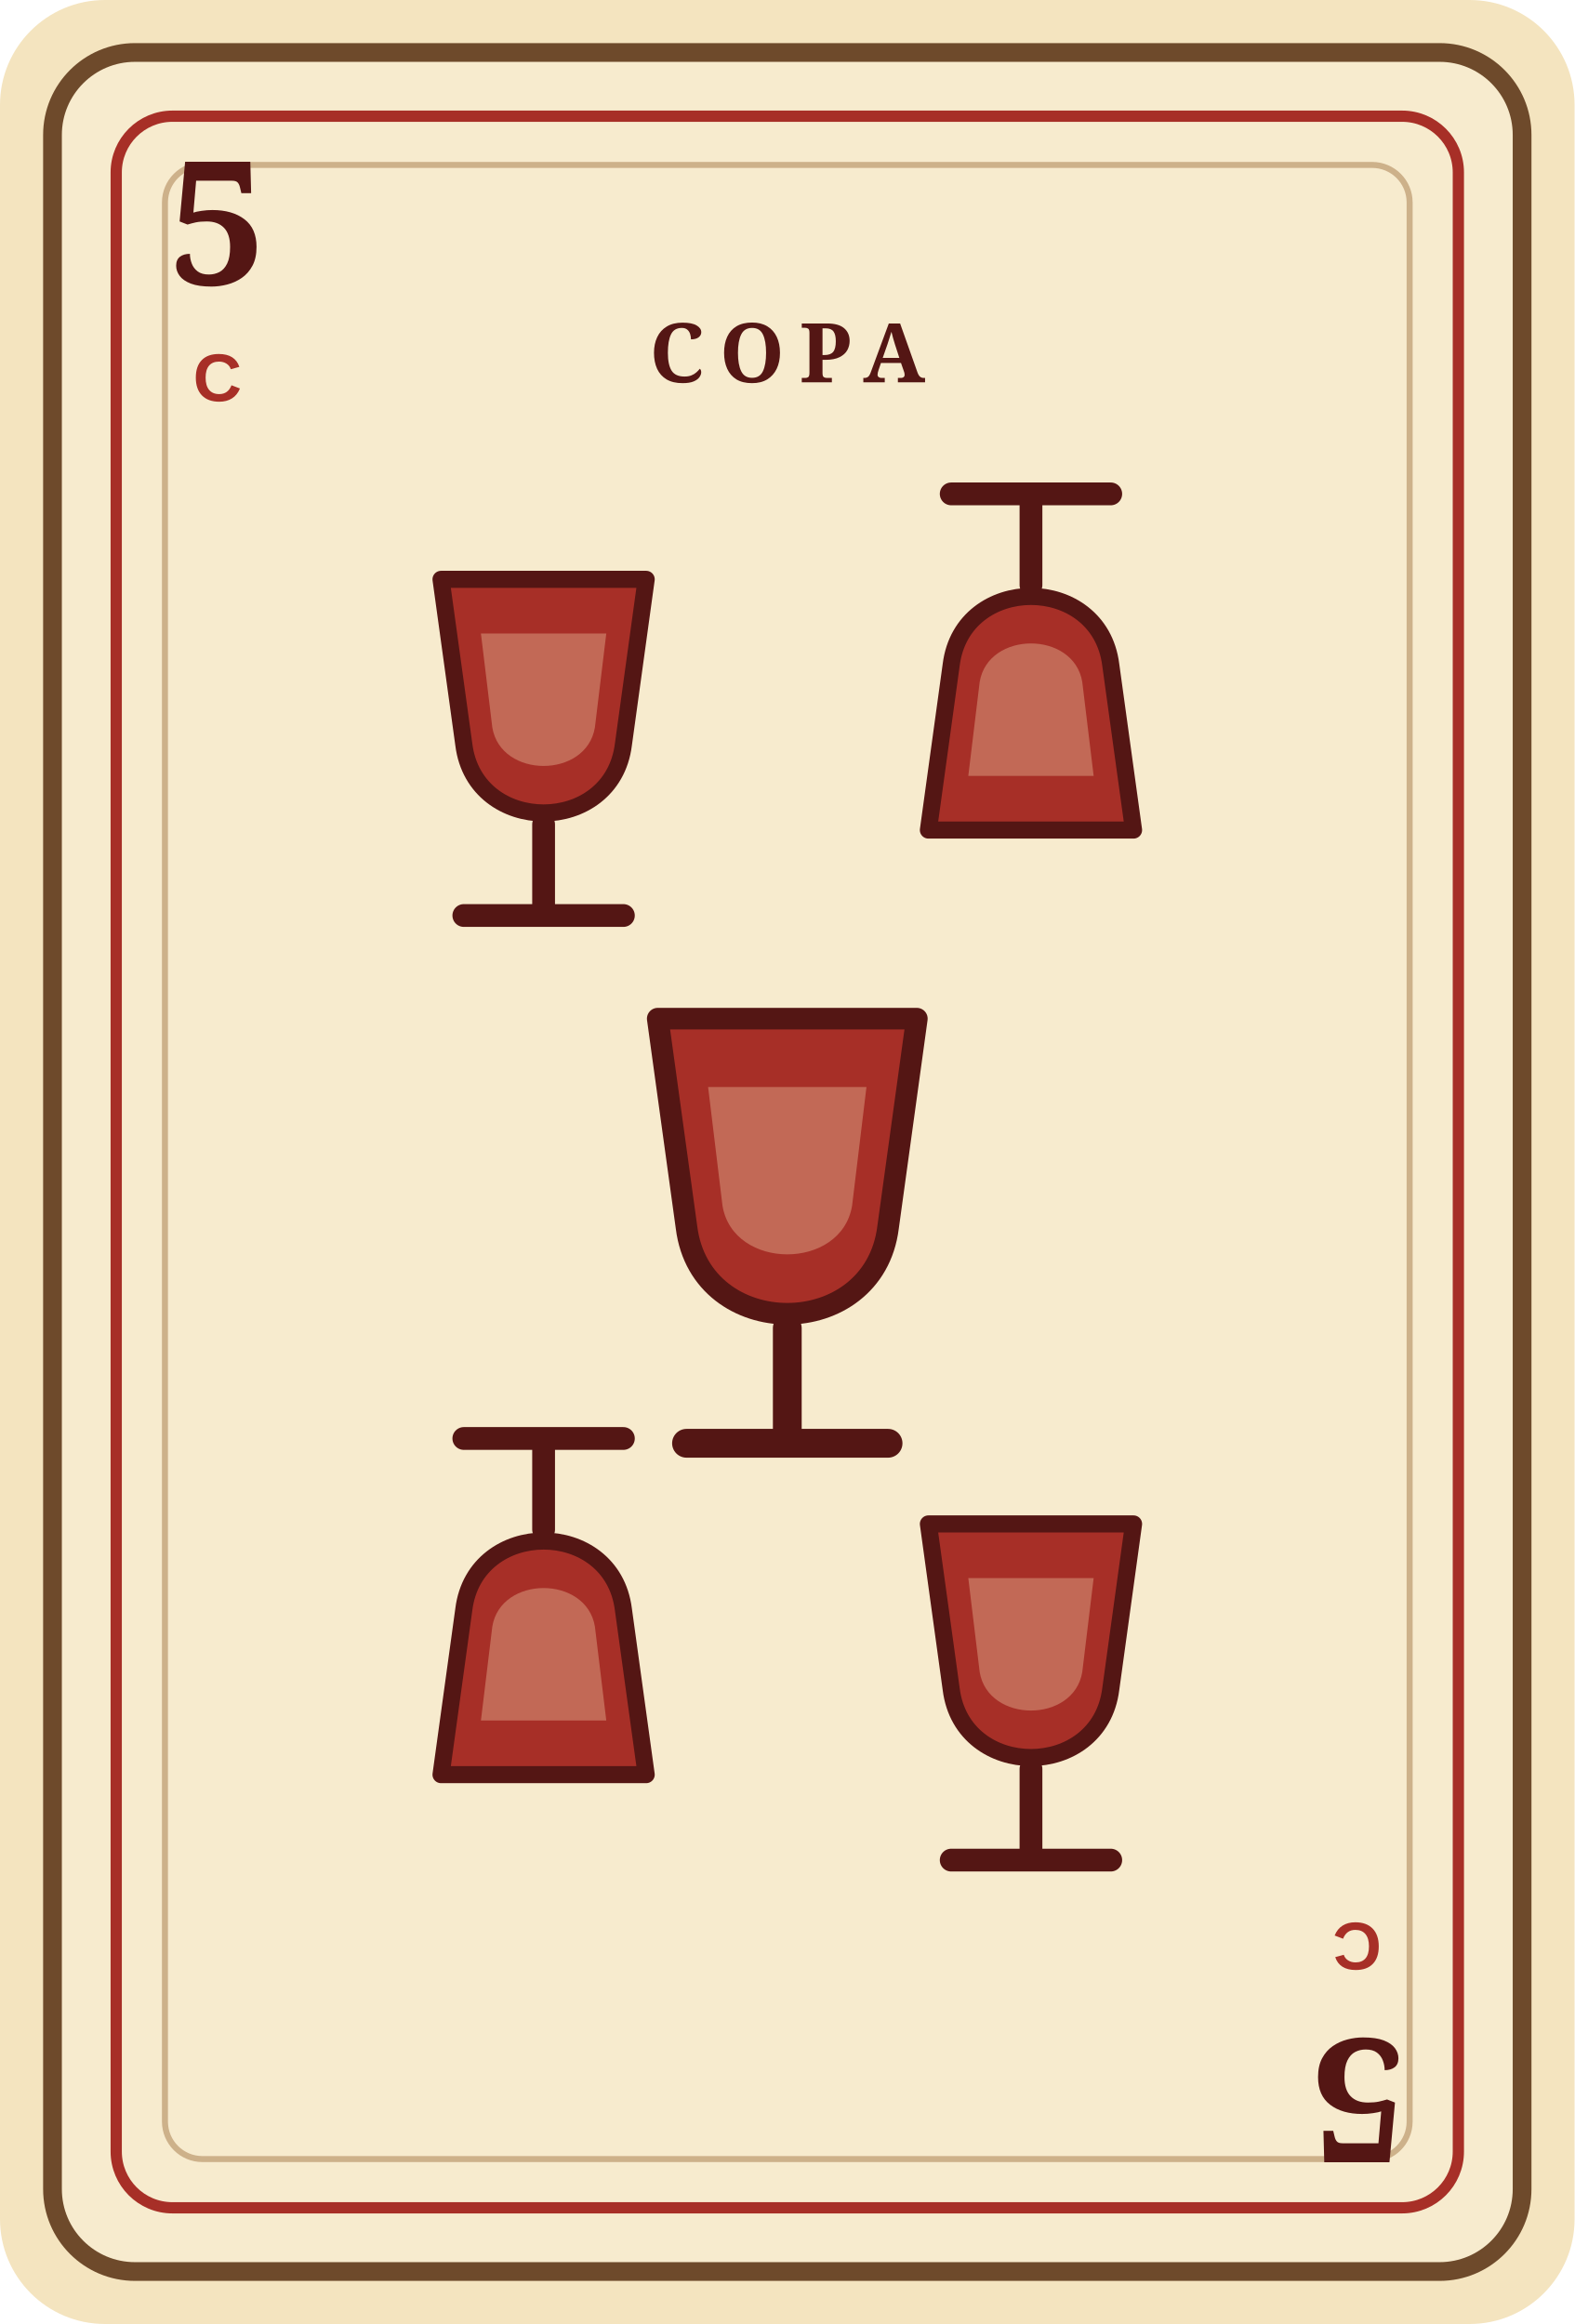
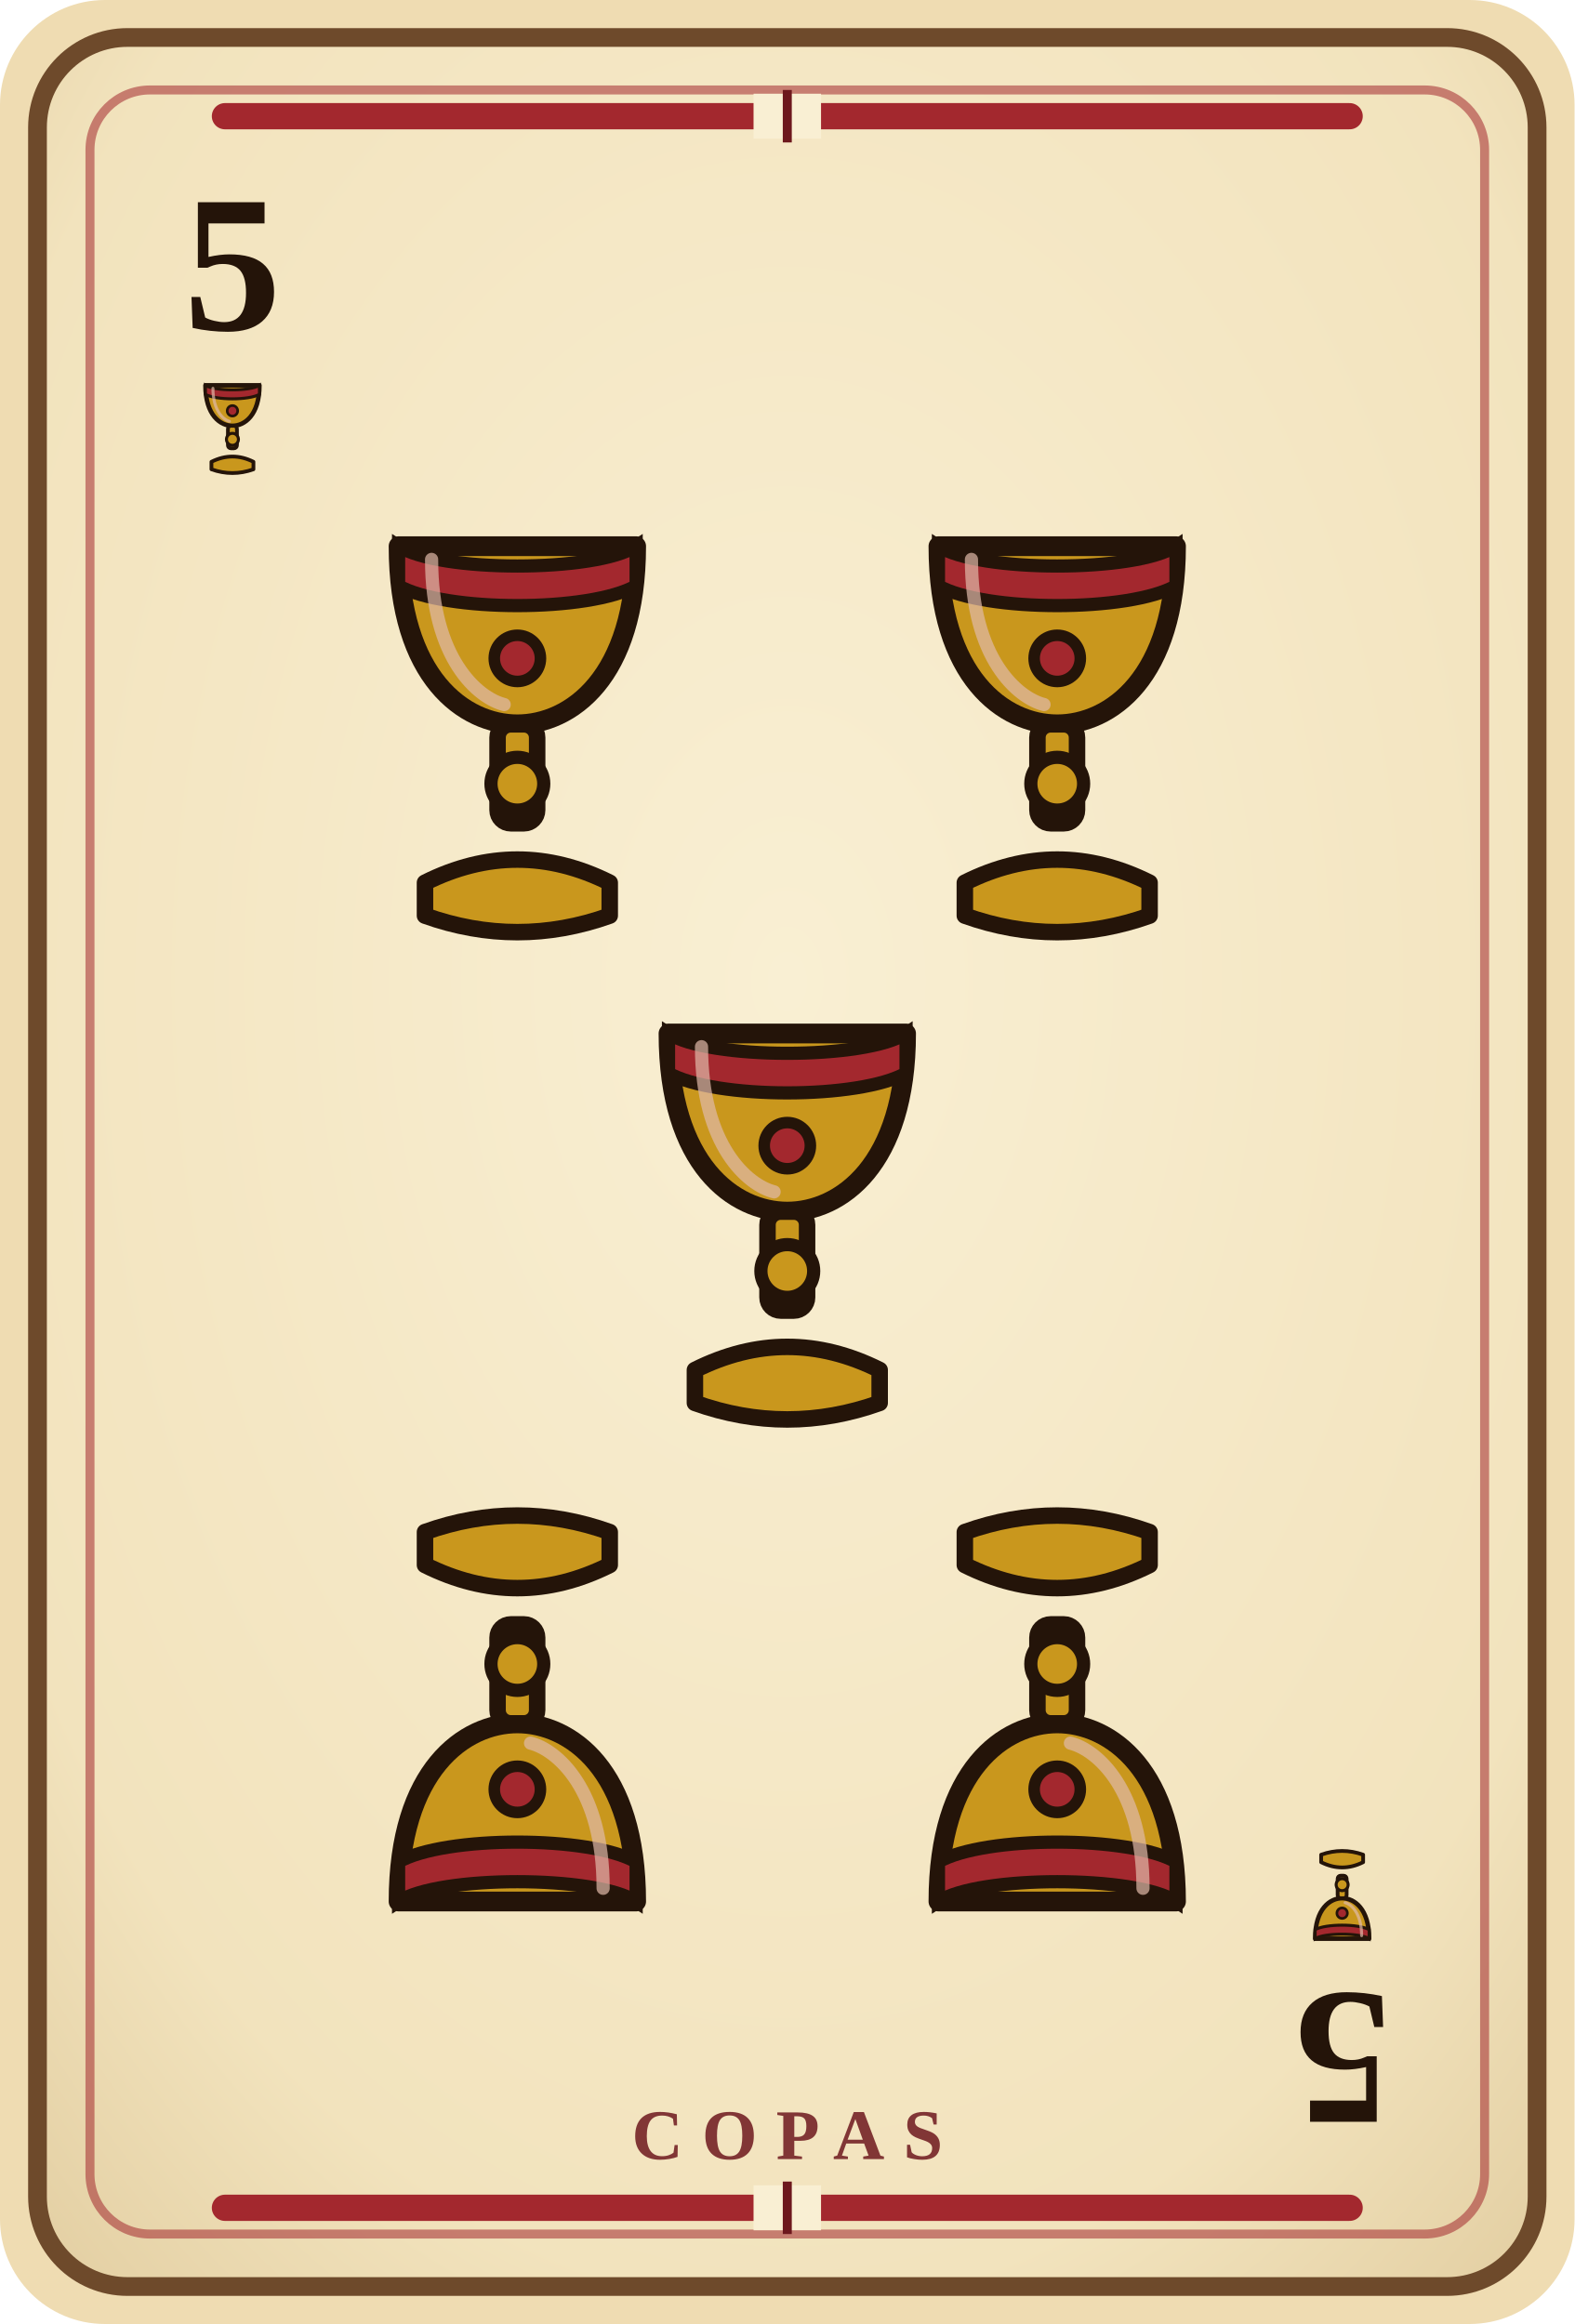
- <svg xmlns="http://www.w3.org/2000/svg" width="420" height="620" viewBox="0 0 420 620" role="img" aria-label="5 de COPA">
-   <rect width="420" height="620" rx="28" fill="#f4e4bf" />
-   <rect x="14" y="14" width="392" height="592" rx="22" fill="#f7ebce" stroke="#6e4a2b" stroke-width="5" />
-   <rect x="31" y="31" width="358" height="558" rx="15" fill="none" stroke="#a72f27" stroke-width="3" />
-   <rect x="44" y="44" width="332" height="532" rx="10" fill="none" stroke="#9f7040" stroke-width="1.6" opacity="0.48" />
-   <g transform="translate(58 76) rotate(0)">
-     <text x="0" y="0" text-anchor="middle" font-family="Georgia, serif" font-size="46" font-weight="800" fill="#541614">5</text>
-     <text x="0" y="31" text-anchor="middle" font-family="Arial, sans-serif" font-size="18" font-weight="900" fill="#a72f27">C</text>
-   </g>
-   <g transform="translate(362 544) rotate(180)">
-     <text x="0" y="0" text-anchor="middle" font-family="Georgia, serif" font-size="46" font-weight="800" fill="#541614">5</text>
-     <text x="0" y="31" text-anchor="middle" font-family="Arial, sans-serif" font-size="18" font-weight="900" fill="#a72f27">C</text>
-   </g>
-   <text x="210" y="102" text-anchor="middle" font-family="Georgia, serif" font-size="22" font-weight="700" letter-spacing="4" fill="#541614">COPA</text>
-   <g>
-     <g transform="translate(145 188) rotate(0) scale(0.76)">
-       <path d="M-36-44H36L28 14C24 46-24 46-28 14Z" fill="#a72f27" stroke="#541614" stroke-width="6" stroke-linejoin="round" />
-       <path d="M-22-25H22L18 8C15 26-15 26-18 8Z" fill="#eec7a4" opacity="0.38" />
-       <path d="M0 42V74M-28 74H28" stroke="#541614" stroke-width="8" stroke-linecap="round" />
-     </g>
-     <g transform="translate(275 188) rotate(180) scale(0.76)">
-       <path d="M-36-44H36L28 14C24 46-24 46-28 14Z" fill="#a72f27" stroke="#541614" stroke-width="6" stroke-linejoin="round" />
-       <path d="M-22-25H22L18 8C15 26-15 26-18 8Z" fill="#eec7a4" opacity="0.38" />
-       <path d="M0 42V74M-28 74H28" stroke="#541614" stroke-width="8" stroke-linecap="round" />
-     </g>
-     <g transform="translate(210 314) rotate(0) scale(0.96)">
-       <path d="M-36-44H36L28 14C24 46-24 46-28 14Z" fill="#a72f27" stroke="#541614" stroke-width="6" stroke-linejoin="round" />
-       <path d="M-22-25H22L18 8C15 26-15 26-18 8Z" fill="#eec7a4" opacity="0.38" />
-       <path d="M0 42V74M-28 74H28" stroke="#541614" stroke-width="8" stroke-linecap="round" />
-     </g>
-     <g transform="translate(145 440) rotate(180) scale(0.76)">
-       <path d="M-36-44H36L28 14C24 46-24 46-28 14Z" fill="#a72f27" stroke="#541614" stroke-width="6" stroke-linejoin="round" />
-       <path d="M-22-25H22L18 8C15 26-15 26-18 8Z" fill="#eec7a4" opacity="0.38" />
-       <path d="M0 42V74M-28 74H28" stroke="#541614" stroke-width="8" stroke-linecap="round" />
-     </g>
-     <g transform="translate(275 440) rotate(0) scale(0.76)">
-       <path d="M-36-44H36L28 14C24 46-24 46-28 14Z" fill="#a72f27" stroke="#541614" stroke-width="6" stroke-linejoin="round" />
-       <path d="M-22-25H22L18 8C15 26-15 26-18 8Z" fill="#eec7a4" opacity="0.38" />
-       <path d="M0 42V74M-28 74H28" stroke="#541614" stroke-width="8" stroke-linecap="round" />
+ <svg xmlns="http://www.w3.org/2000/svg" width="420" height="620" viewBox="0 0 420 620" role="img" aria-label="5 de COPAS">
+   <defs>
+     <radialGradient id="paper" cx="50%" cy="42%" r="75%">
+       <stop offset="0%" stop-color="#f9efd3" />
+       <stop offset="78%" stop-color="#f2e3bd" />
+       <stop offset="100%" stop-color="#e4d0a4" />
+     </radialGradient>
+   </defs>
+   <rect width="420" height="620" rx="28" fill="#efdcb2" />
+   <rect x="10" y="10" width="400" height="600" rx="24" fill="url(#paper)" stroke="#6e4a2b" stroke-width="5" />
+   <rect x="24" y="24" width="372" height="572" rx="16" fill="none" stroke="#a3282e" stroke-width="2.4" opacity="0.55" />
+   <path d="M60,31 H360 M60,589 H360" stroke="#a3282e" stroke-width="7" stroke-linecap="round" />
+   <rect x="201.0" y="25" width="18" height="12" fill="#f9efd3" />
+   <path d="M210.0,24 L210.0,38" stroke="#6d181d" stroke-width="2.4" />
+   <rect x="201.0" y="583" width="18" height="12" fill="#f9efd3" />
+   <path d="M210.0,582 L210.0,596" stroke="#6d181d" stroke-width="2.4" />
+   <g transform="translate(62 88) rotate(0)">
+     <text x="0" y="0" text-anchor="middle" font-family="Georgia, 'Times New Roman', serif" font-size="52" font-weight="700" fill="#241409">5</text>
+     <g transform="translate(0 26) rotate(0) scale(0.2)">
+       <path d="M-36,-56 C-36,-16 -16,-2 0,-2 C16,-2 36,-16 36,-56 Z" fill="#c9971d" stroke="#241409" stroke-width="6" stroke-linejoin="round" />
+       <path d="M-36,-56 C-24,-48 24,-48 36,-56 L36,-44 C22,-36 -22,-36 -36,-44 Z" fill="#a3282e" stroke="#241409" stroke-width="4" />
+       <circle cx="0" cy="-22" r="7" fill="#a3282e" stroke="#241409" stroke-width="3.5" />
+       <rect x="-6" y="-2" width="12" height="30" rx="4" fill="#c9971d" stroke="#241409" stroke-width="5" />
+       <circle cx="0" cy="16" r="8" fill="#c9971d" stroke="#241409" stroke-width="4" />
+       <path d="M-28,46 Q0,32 28,46 L28,56 Q0,66 -28,56 Z" fill="#c9971d" stroke="#241409" stroke-width="5" stroke-linejoin="round" />
+       <path d="M-26,-52 C-26,-22 -12,-10 -4,-8" fill="none" stroke="#dfb9a8" stroke-width="4" stroke-linecap="round" opacity="0.7" />
    </g>
  </g>
+   <g transform="translate(358 532) rotate(180)">
+     <text x="0" y="0" text-anchor="middle" font-family="Georgia, 'Times New Roman', serif" font-size="52" font-weight="700" fill="#241409">5</text>
+     <g transform="translate(0 26) rotate(0) scale(0.2)">
+       <path d="M-36,-56 C-36,-16 -16,-2 0,-2 C16,-2 36,-16 36,-56 Z" fill="#c9971d" stroke="#241409" stroke-width="6" stroke-linejoin="round" />
+       <path d="M-36,-56 C-24,-48 24,-48 36,-56 L36,-44 C22,-36 -22,-36 -36,-44 Z" fill="#a3282e" stroke="#241409" stroke-width="4" />
+       <circle cx="0" cy="-22" r="7" fill="#a3282e" stroke="#241409" stroke-width="3.5" />
+       <rect x="-6" y="-2" width="12" height="30" rx="4" fill="#c9971d" stroke="#241409" stroke-width="5" />
+       <circle cx="0" cy="16" r="8" fill="#c9971d" stroke="#241409" stroke-width="4" />
+       <path d="M-28,46 Q0,32 28,46 L28,56 Q0,66 -28,56 Z" fill="#c9971d" stroke="#241409" stroke-width="5" stroke-linejoin="round" />
+       <path d="M-26,-52 C-26,-22 -12,-10 -4,-8" fill="none" stroke="#dfb9a8" stroke-width="4" stroke-linecap="round" opacity="0.7" />
+     </g>
+   </g>
+   <text x="210" y="576" text-anchor="middle" font-family="Georgia, 'Times New Roman', serif" font-size="19" font-weight="700" letter-spacing="5" fill="#6d181d" opacity="0.85">COPAS</text>
+   <g transform="translate(138 195) rotate(0) scale(0.88)">
+     <path d="M-36,-56 C-36,-16 -16,-2 0,-2 C16,-2 36,-16 36,-56 Z" fill="#c9971d" stroke="#241409" stroke-width="6" stroke-linejoin="round" />
+     <path d="M-36,-56 C-24,-48 24,-48 36,-56 L36,-44 C22,-36 -22,-36 -36,-44 Z" fill="#a3282e" stroke="#241409" stroke-width="4" />
+     <circle cx="0" cy="-22" r="7" fill="#a3282e" stroke="#241409" stroke-width="3.5" />
+     <rect x="-6" y="-2" width="12" height="30" rx="4" fill="#c9971d" stroke="#241409" stroke-width="5" />
+     <circle cx="0" cy="16" r="8" fill="#c9971d" stroke="#241409" stroke-width="4" />
+     <path d="M-28,46 Q0,32 28,46 L28,56 Q0,66 -28,56 Z" fill="#c9971d" stroke="#241409" stroke-width="5" stroke-linejoin="round" />
+     <path d="M-26,-52 C-26,-22 -12,-10 -4,-8" fill="none" stroke="#dfb9a8" stroke-width="4" stroke-linecap="round" opacity="0.7" />
+   </g>
+   <g transform="translate(282 195) rotate(0) scale(0.88)">
+     <path d="M-36,-56 C-36,-16 -16,-2 0,-2 C16,-2 36,-16 36,-56 Z" fill="#c9971d" stroke="#241409" stroke-width="6" stroke-linejoin="round" />
+     <path d="M-36,-56 C-24,-48 24,-48 36,-56 L36,-44 C22,-36 -22,-36 -36,-44 Z" fill="#a3282e" stroke="#241409" stroke-width="4" />
+     <circle cx="0" cy="-22" r="7" fill="#a3282e" stroke="#241409" stroke-width="3.5" />
+     <rect x="-6" y="-2" width="12" height="30" rx="4" fill="#c9971d" stroke="#241409" stroke-width="5" />
+     <circle cx="0" cy="16" r="8" fill="#c9971d" stroke="#241409" stroke-width="4" />
+     <path d="M-28,46 Q0,32 28,46 L28,56 Q0,66 -28,56 Z" fill="#c9971d" stroke="#241409" stroke-width="5" stroke-linejoin="round" />
+     <path d="M-26,-52 C-26,-22 -12,-10 -4,-8" fill="none" stroke="#dfb9a8" stroke-width="4" stroke-linecap="round" opacity="0.7" />
+   </g>
+   <g transform="translate(210 325) rotate(0) scale(0.88)">
+     <path d="M-36,-56 C-36,-16 -16,-2 0,-2 C16,-2 36,-16 36,-56 Z" fill="#c9971d" stroke="#241409" stroke-width="6" stroke-linejoin="round" />
+     <path d="M-36,-56 C-24,-48 24,-48 36,-56 L36,-44 C22,-36 -22,-36 -36,-44 Z" fill="#a3282e" stroke="#241409" stroke-width="4" />
+     <circle cx="0" cy="-22" r="7" fill="#a3282e" stroke="#241409" stroke-width="3.5" />
+     <rect x="-6" y="-2" width="12" height="30" rx="4" fill="#c9971d" stroke="#241409" stroke-width="5" />
+     <circle cx="0" cy="16" r="8" fill="#c9971d" stroke="#241409" stroke-width="4" />
+     <path d="M-28,46 Q0,32 28,46 L28,56 Q0,66 -28,56 Z" fill="#c9971d" stroke="#241409" stroke-width="5" stroke-linejoin="round" />
+     <path d="M-26,-52 C-26,-22 -12,-10 -4,-8" fill="none" stroke="#dfb9a8" stroke-width="4" stroke-linecap="round" opacity="0.7" />
+   </g>
+   <g transform="translate(138 458) rotate(180) scale(0.88)">
+     <path d="M-36,-56 C-36,-16 -16,-2 0,-2 C16,-2 36,-16 36,-56 Z" fill="#c9971d" stroke="#241409" stroke-width="6" stroke-linejoin="round" />
+     <path d="M-36,-56 C-24,-48 24,-48 36,-56 L36,-44 C22,-36 -22,-36 -36,-44 Z" fill="#a3282e" stroke="#241409" stroke-width="4" />
+     <circle cx="0" cy="-22" r="7" fill="#a3282e" stroke="#241409" stroke-width="3.5" />
+     <rect x="-6" y="-2" width="12" height="30" rx="4" fill="#c9971d" stroke="#241409" stroke-width="5" />
+     <circle cx="0" cy="16" r="8" fill="#c9971d" stroke="#241409" stroke-width="4" />
+     <path d="M-28,46 Q0,32 28,46 L28,56 Q0,66 -28,56 Z" fill="#c9971d" stroke="#241409" stroke-width="5" stroke-linejoin="round" />
+     <path d="M-26,-52 C-26,-22 -12,-10 -4,-8" fill="none" stroke="#dfb9a8" stroke-width="4" stroke-linecap="round" opacity="0.7" />
+   </g>
+   <g transform="translate(282 458) rotate(180) scale(0.88)">
+     <path d="M-36,-56 C-36,-16 -16,-2 0,-2 C16,-2 36,-16 36,-56 Z" fill="#c9971d" stroke="#241409" stroke-width="6" stroke-linejoin="round" />
+     <path d="M-36,-56 C-24,-48 24,-48 36,-56 L36,-44 C22,-36 -22,-36 -36,-44 Z" fill="#a3282e" stroke="#241409" stroke-width="4" />
+     <circle cx="0" cy="-22" r="7" fill="#a3282e" stroke="#241409" stroke-width="3.5" />
+     <rect x="-6" y="-2" width="12" height="30" rx="4" fill="#c9971d" stroke="#241409" stroke-width="5" />
+     <circle cx="0" cy="16" r="8" fill="#c9971d" stroke="#241409" stroke-width="4" />
+     <path d="M-28,46 Q0,32 28,46 L28,56 Q0,66 -28,56 Z" fill="#c9971d" stroke="#241409" stroke-width="5" stroke-linejoin="round" />
+     <path d="M-26,-52 C-26,-22 -12,-10 -4,-8" fill="none" stroke="#dfb9a8" stroke-width="4" stroke-linecap="round" opacity="0.7" />
+   </g>
</svg>
